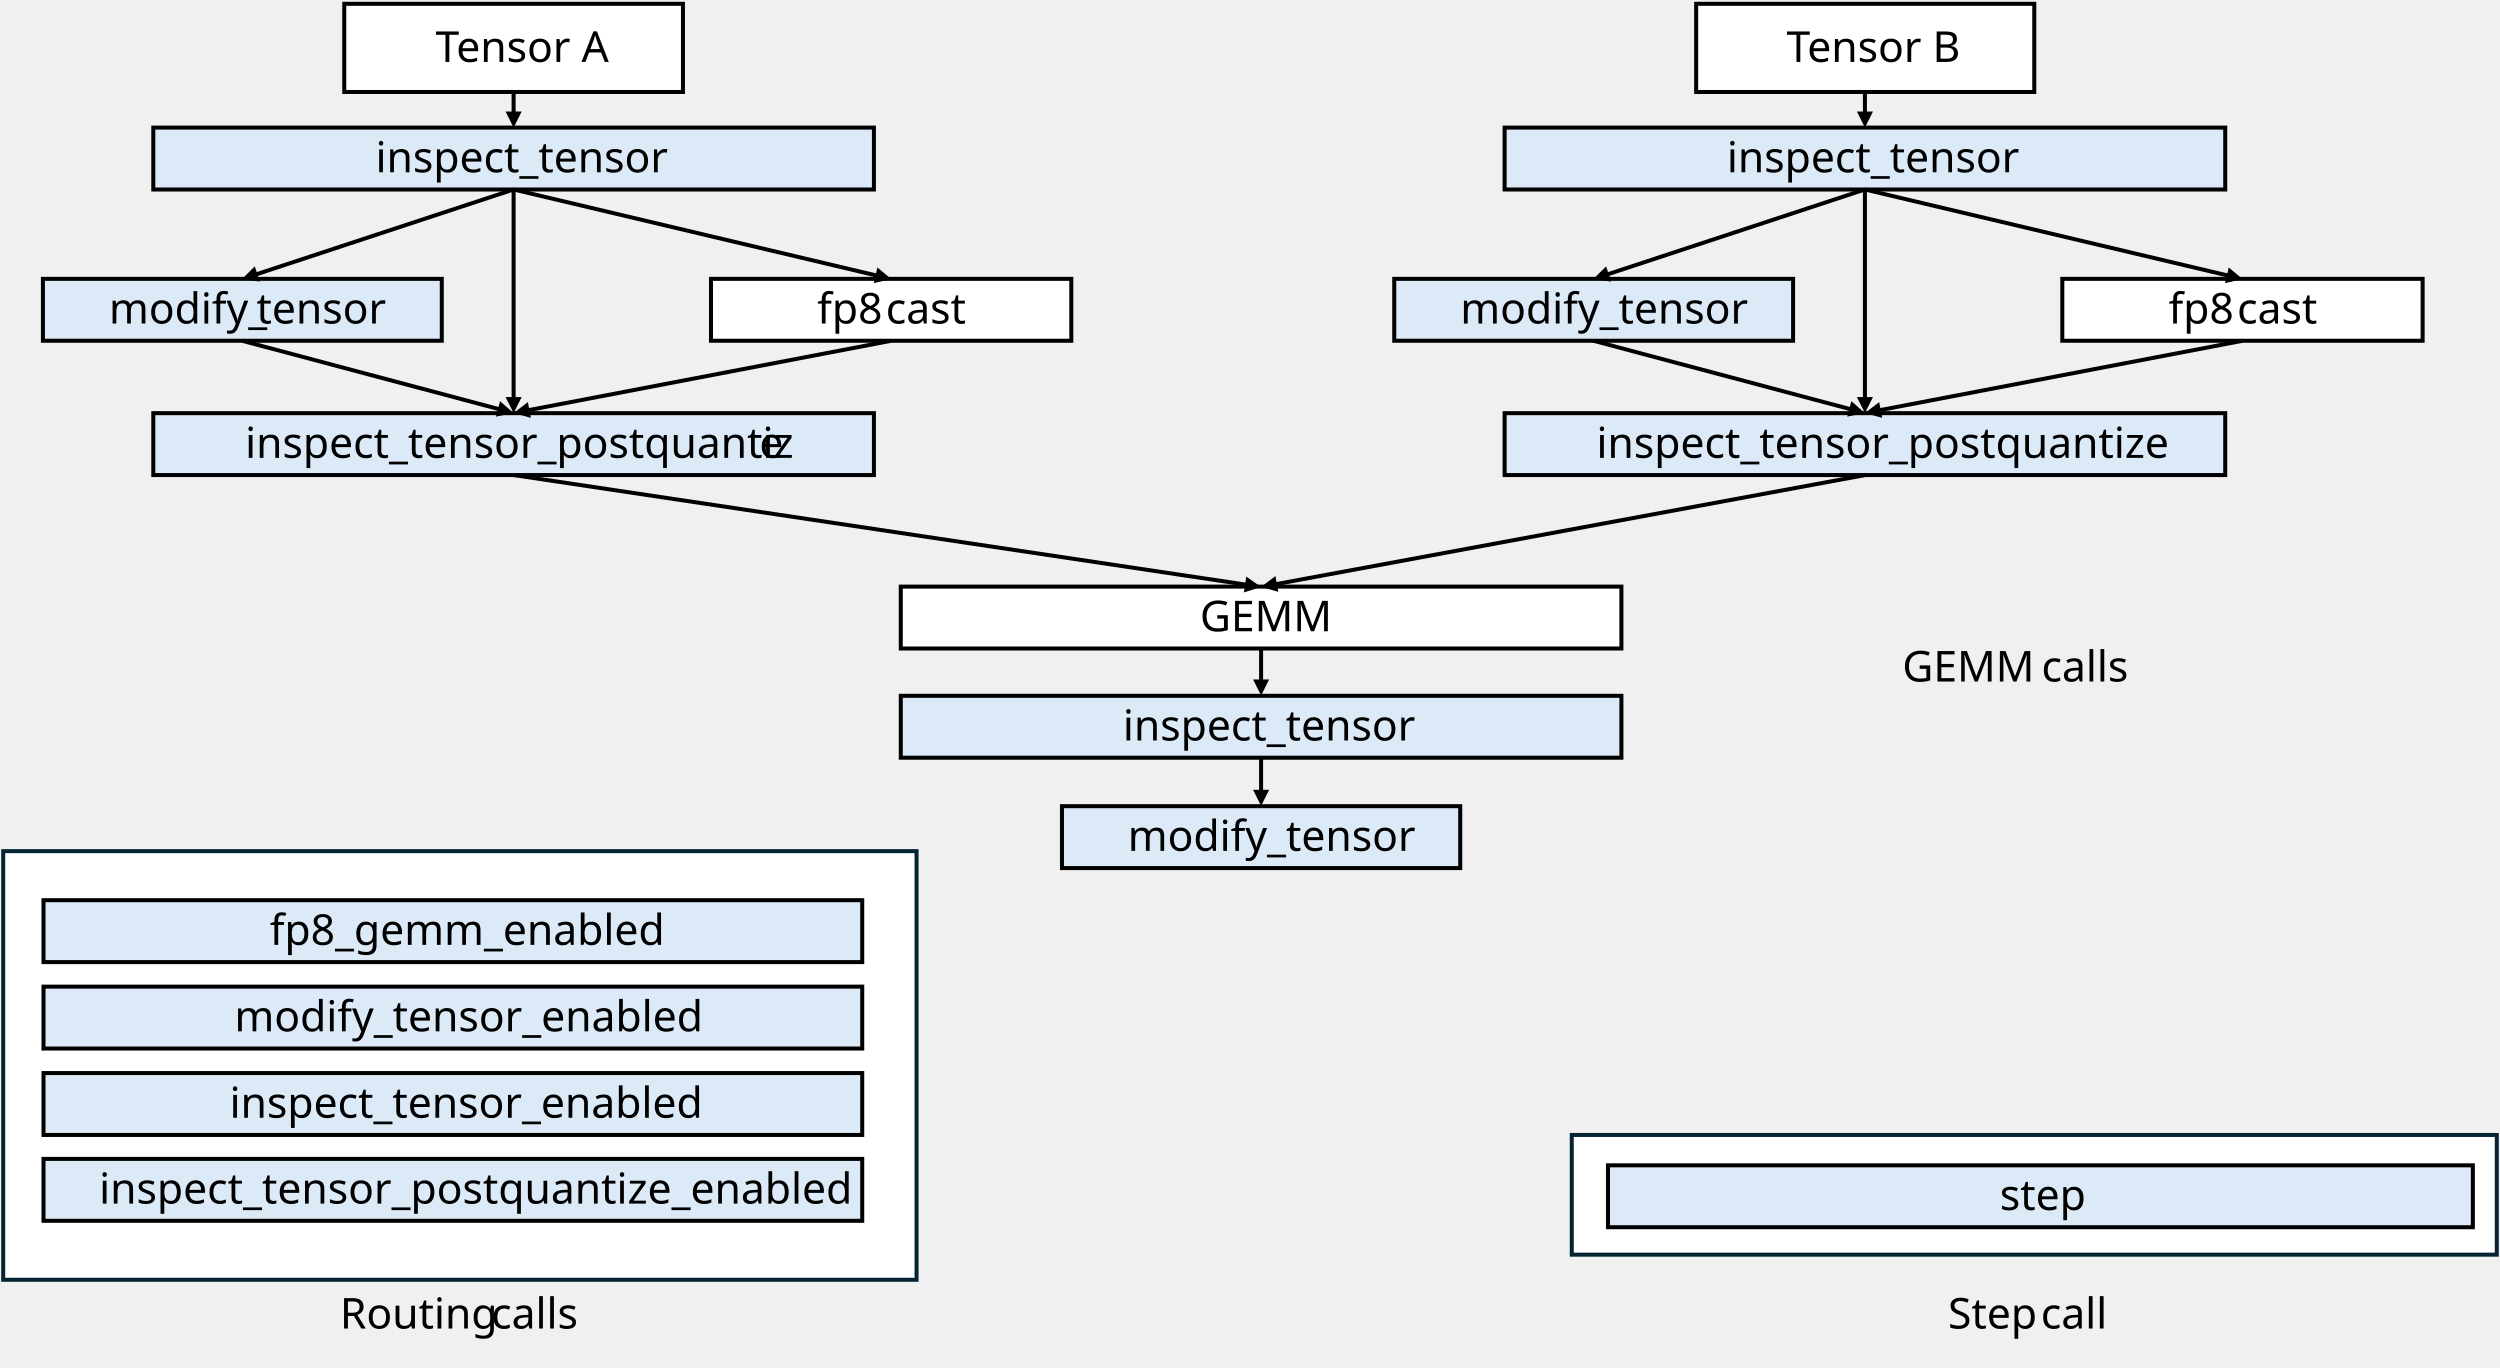
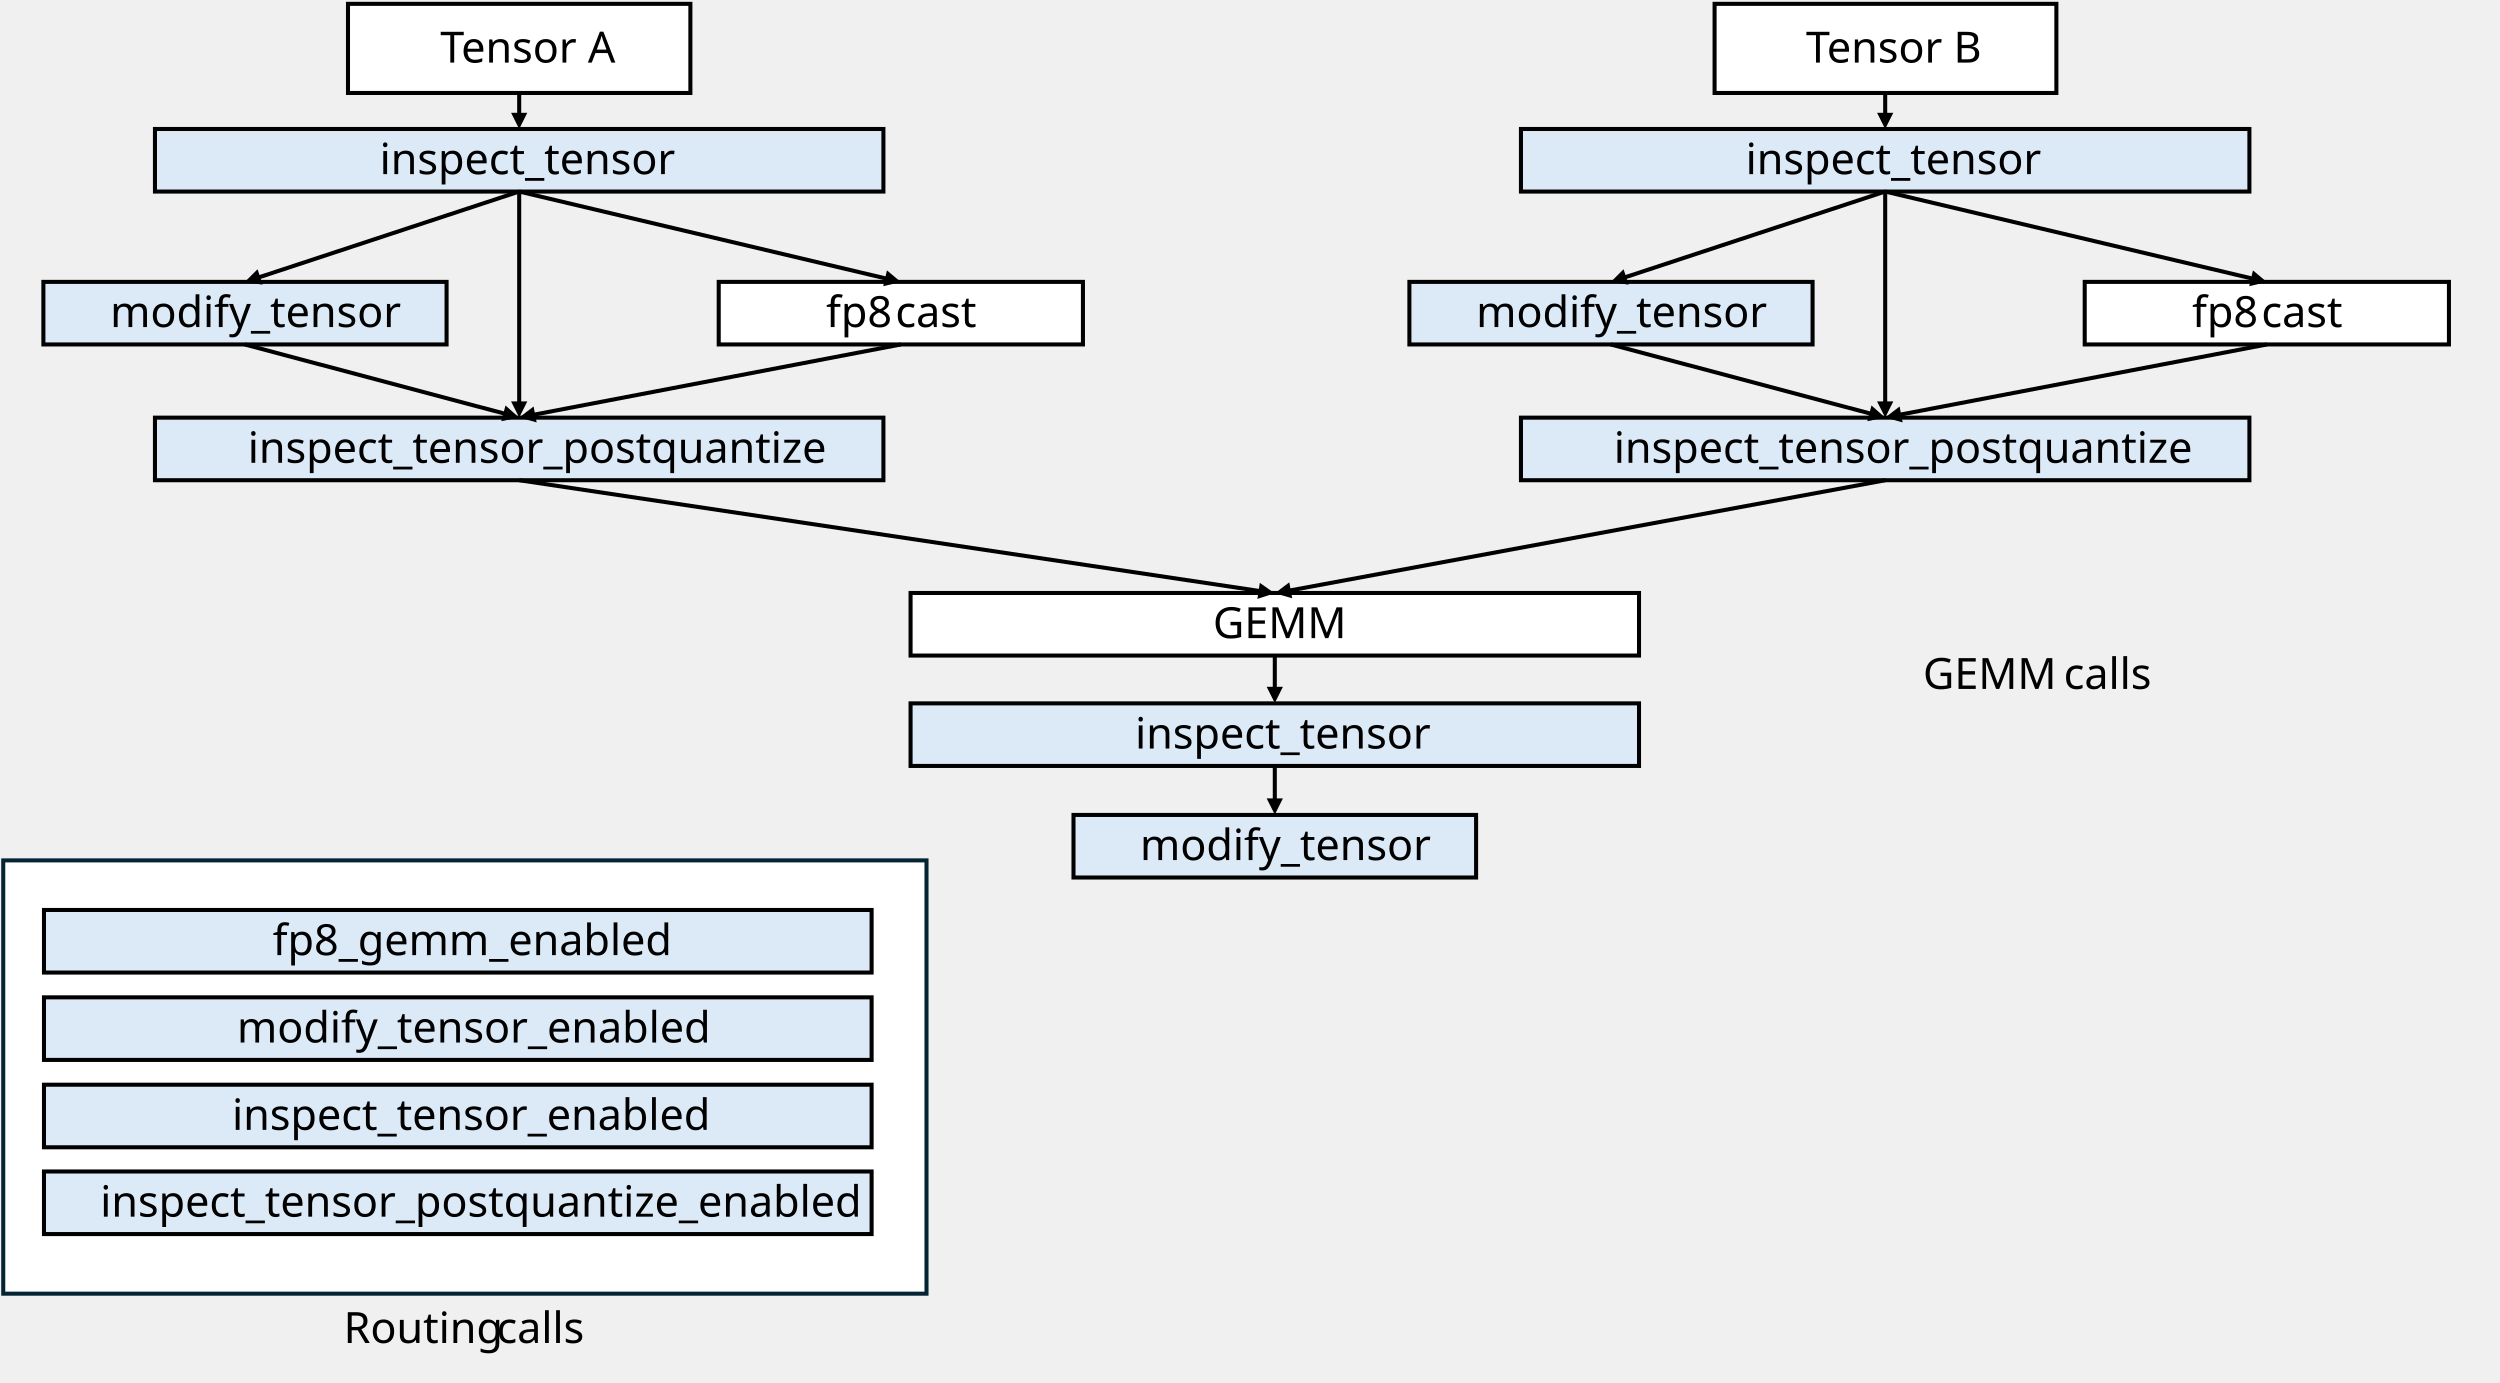
- <svg xmlns="http://www.w3.org/2000/svg" width="4281" height="2342" xml:space="preserve" overflow="hidden">
+ <svg xmlns="http://www.w3.org/2000/svg" width="4235" height="2342" xml:space="preserve" overflow="hidden">
  <g transform="translate(-41 -119)">
    <g>
-       <rect x="2732.5" y="2062.5" width="1584" height="205" stroke="#042433" stroke-width="6.875" stroke-linecap="butt" stroke-linejoin="miter" stroke-miterlimit="8" stroke-opacity="1" fill="#FFFFFF" fill-opacity="1" />
      <rect x="46.5" y="1576.5" width="1564" height="734" stroke="#042433" stroke-width="6.875" stroke-linecap="butt" stroke-linejoin="miter" stroke-miterlimit="8" stroke-opacity="1" fill="#FFFFFF" fill-opacity="1" />
      <rect x="630.5" y="125.5" width="580" height="151" stroke="#000000" stroke-width="6.875" stroke-linecap="butt" stroke-linejoin="miter" stroke-miterlimit="8" stroke-opacity="1" fill="#FFFFFF" fill-opacity="1" />
      <text fill="#000000" fill-opacity="1" font-family="Aptos,Aptos_MSFontService,sans-serif" font-style="normal" font-variant="normal" font-weight="400" font-stretch="normal" font-size="73" text-anchor="start" direction="ltr" writing-mode="lr-tb" unicode-bidi="normal" text-decoration="none" transform="matrix(1 0 0 1 786.823 225)">Tensor A</text>
      <rect x="303.5" y="337.5" width="1234" height="106" stroke="#000000" stroke-width="6.875" stroke-linecap="butt" stroke-linejoin="miter" stroke-miterlimit="8" stroke-opacity="1" fill="#DCEAF7" fill-opacity="1" />
      <text fill="#000000" fill-opacity="1" font-family="Aptos,Aptos_MSFontService,sans-serif" font-style="normal" font-variant="normal" font-weight="400" font-stretch="normal" font-size="73" text-anchor="start" direction="ltr" writing-mode="lr-tb" unicode-bidi="normal" text-decoration="none" transform="matrix(1 0 0 1 684.099 414)">inspect_tensor</text>
      <rect x="1258.5" y="596.5" width="617" height="106" stroke="#000000" stroke-width="6.875" stroke-linecap="butt" stroke-linejoin="miter" stroke-miterlimit="8" stroke-opacity="1" fill="#FFFFFF" fill-opacity="1" />
      <text fill="#000000" fill-opacity="1" font-family="Aptos,Aptos_MSFontService,sans-serif" font-style="normal" font-variant="normal" font-weight="400" font-stretch="normal" font-size="73" text-anchor="start" direction="ltr" writing-mode="lr-tb" unicode-bidi="normal" text-decoration="none" transform="matrix(1 0 0 1 1440.36 673)">fp8 </text>
      <text fill="#000000" fill-opacity="1" font-family="Aptos,Aptos_MSFontService,sans-serif" font-style="normal" font-variant="normal" font-weight="400" font-stretch="normal" font-size="73" text-anchor="start" direction="ltr" writing-mode="lr-tb" unicode-bidi="normal" text-decoration="none" transform="matrix(1 0 0 1 1557.81 673)">cast</text>
      <rect x="114.5" y="596.5" width="683" height="106" stroke="#000000" stroke-width="6.875" stroke-linecap="butt" stroke-linejoin="miter" stroke-miterlimit="8" stroke-opacity="1" fill="#DCEAF7" fill-opacity="1" />
-       <text fill="#000000" fill-opacity="1" font-family="Aptos,Aptos_MSFontService,sans-serif" font-style="normal" font-variant="normal" font-weight="400" font-stretch="normal" font-size="73" text-anchor="start" direction="ltr" writing-mode="lr-tb" unicode-bidi="normal" text-decoration="none" transform="matrix(1 0 0 1 227.611 673)">modify_</text>
-       <text fill="#000000" fill-opacity="1" font-family="Aptos,Aptos_MSFontService,sans-serif" font-style="normal" font-variant="normal" font-weight="400" font-stretch="normal" font-size="73" text-anchor="start" direction="ltr" writing-mode="lr-tb" unicode-bidi="normal" text-decoration="none" transform="matrix(1 0 0 1 480.222 673)">tensor</text>
+       <text fill="#000000" fill-opacity="1" font-family="Aptos,Aptos_MSFontService,sans-serif" font-style="normal" font-variant="normal" font-weight="400" font-stretch="normal" font-size="73" text-anchor="start" direction="ltr" writing-mode="lr-tb" unicode-bidi="normal" text-decoration="none" transform="matrix(1 0 0 1 227.611 673)">modify_tensor</text>
      <rect x="303.5" y="826.5" width="1234" height="106" stroke="#000000" stroke-width="6.875" stroke-linecap="butt" stroke-linejoin="miter" stroke-miterlimit="8" stroke-opacity="1" fill="#DCEAF7" fill-opacity="1" />
-       <text fill="#000000" fill-opacity="1" font-family="Aptos,Aptos_MSFontService,sans-serif" font-style="normal" font-variant="normal" font-weight="400" font-stretch="normal" font-size="73" text-anchor="start" direction="ltr" writing-mode="lr-tb" unicode-bidi="normal" text-decoration="none" transform="matrix(1 0 0 1 460.753 903)">inspect_tensor_postquantiz</text>
-       <text fill="#000000" fill-opacity="1" font-family="Aptos,Aptos_MSFontService,sans-serif" font-style="normal" font-variant="normal" font-weight="400" font-stretch="normal" font-size="73" text-anchor="start" direction="ltr" writing-mode="lr-tb" unicode-bidi="normal" text-decoration="none" transform="matrix(1 0 0 1 1341.35 903)">e</text>
+       <text fill="#000000" fill-opacity="1" font-family="Aptos,Aptos_MSFontService,sans-serif" font-style="normal" font-variant="normal" font-weight="400" font-stretch="normal" font-size="73" text-anchor="start" direction="ltr" writing-mode="lr-tb" unicode-bidi="normal" text-decoration="none" transform="matrix(1 0 0 1 460.753 903)">inspect_tensor_postquantize</text>
      <rect x="1583.5" y="1123.5" width="1234" height="106" stroke="#000000" stroke-width="6.875" stroke-linecap="butt" stroke-linejoin="miter" stroke-miterlimit="8" stroke-opacity="1" fill="#FFFFFF" fill-opacity="1" />
      <text fill="#000000" fill-opacity="1" font-family="Aptos,Aptos_MSFontService,sans-serif" font-style="normal" font-variant="normal" font-weight="400" font-stretch="normal" font-size="73" text-anchor="start" direction="ltr" writing-mode="lr-tb" unicode-bidi="normal" text-decoration="none" transform="matrix(1 0 0 1 2095.73 1200)">GEMM</text>
      <rect x="1583.5" y="1310.5" width="1234" height="106" stroke="#000000" stroke-width="6.875" stroke-linecap="butt" stroke-linejoin="miter" stroke-miterlimit="8" stroke-opacity="1" fill="#DCEAF7" fill-opacity="1" />
      <text fill="#000000" fill-opacity="1" font-family="Aptos,Aptos_MSFontService,sans-serif" font-style="normal" font-variant="normal" font-weight="400" font-stretch="normal" font-size="73" text-anchor="start" direction="ltr" writing-mode="lr-tb" unicode-bidi="normal" text-decoration="none" transform="matrix(1 0 0 1 1963.85 1387)">inspect_tensor</text>
      <rect x="1859.5" y="1499.5" width="682" height="106" stroke="#000000" stroke-width="6.875" stroke-linecap="butt" stroke-linejoin="miter" stroke-miterlimit="8" stroke-opacity="1" fill="#DCEAF7" fill-opacity="1" />
      <text fill="#000000" fill-opacity="1" font-family="Aptos,Aptos_MSFontService,sans-serif" font-style="normal" font-variant="normal" font-weight="400" font-stretch="normal" font-size="73" text-anchor="start" direction="ltr" writing-mode="lr-tb" unicode-bidi="normal" text-decoration="none" transform="matrix(1 0 0 1 1972.18 1576)">modify_tensor</text>
      <rect x="115.5" y="1956.5" width="1402" height="106" stroke="#000000" stroke-width="6.875" stroke-linecap="butt" stroke-linejoin="miter" stroke-miterlimit="8" stroke-opacity="1" fill="#DCEAF7" fill-opacity="1" />
      <text fill="#000000" fill-opacity="1" font-family="Aptos,Aptos_MSFontService,sans-serif" font-style="normal" font-variant="normal" font-weight="400" font-stretch="normal" font-size="73" text-anchor="start" direction="ltr" writing-mode="lr-tb" unicode-bidi="normal" text-decoration="none" transform="matrix(1 0 0 1 434.13 2033)">inspect_tensor_enabled</text>
      <rect x="115.5" y="2103.5" width="1402" height="106" stroke="#000000" stroke-width="6.875" stroke-linecap="butt" stroke-linejoin="miter" stroke-miterlimit="8" stroke-opacity="1" fill="#DCEAF7" fill-opacity="1" />
      <text fill="#000000" fill-opacity="1" font-family="Aptos,Aptos_MSFontService,sans-serif" font-style="normal" font-variant="normal" font-weight="400" font-stretch="normal" font-size="73" text-anchor="start" direction="ltr" writing-mode="lr-tb" unicode-bidi="normal" text-decoration="none" transform="matrix(1 0 0 1 210.785 2180)">inspect_tensor_postquantize_enabled</text>
      <rect x="115.5" y="1660.5" width="1402" height="106" stroke="#000000" stroke-width="6.875" stroke-linecap="butt" stroke-linejoin="miter" stroke-miterlimit="8" stroke-opacity="1" fill="#DCEAF7" fill-opacity="1" />
      <text fill="#000000" fill-opacity="1" font-family="Aptos,Aptos_MSFontService,sans-serif" font-style="normal" font-variant="normal" font-weight="400" font-stretch="normal" font-size="73" text-anchor="start" direction="ltr" writing-mode="lr-tb" unicode-bidi="normal" text-decoration="none" transform="matrix(1 0 0 1 502.961 1737)">fp8_gemm_enabled</text>
      <rect x="115.5" y="1808.5" width="1402" height="106" stroke="#000000" stroke-width="6.875" stroke-linecap="butt" stroke-linejoin="miter" stroke-miterlimit="8" stroke-opacity="1" fill="#DCEAF7" fill-opacity="1" />
      <text fill="#000000" fill-opacity="1" font-family="Aptos,Aptos_MSFontService,sans-serif" font-style="normal" font-variant="normal" font-weight="400" font-stretch="normal" font-size="73" text-anchor="start" direction="ltr" writing-mode="lr-tb" unicode-bidi="normal" text-decoration="none" transform="matrix(1 0 0 1 442.461 1885)">modify_tensor_enabled</text>
-       <rect x="2794.5" y="2114.5" width="1481" height="106" stroke="#000000" stroke-width="6.875" stroke-linecap="butt" stroke-linejoin="miter" stroke-miterlimit="8" stroke-opacity="1" fill="#DCEAF7" fill-opacity="1" />
-       <text fill="#000000" fill-opacity="1" font-family="Aptos,Aptos_MSFontService,sans-serif" font-style="normal" font-variant="normal" font-weight="400" font-stretch="normal" font-size="73" text-anchor="start" direction="ltr" writing-mode="lr-tb" unicode-bidi="normal" text-decoration="none" transform="matrix(1 0 0 1 3465.5 2191)">step</text>
      <path d="M1.076-3.265 444.129 142.822 441.977 149.351-1.076 3.265ZM443.006 131.593 464.817 153.263 434.395 157.71Z" fill="#000000" fill-rule="nonzero" fill-opacity="1" transform="matrix(-1 0 0 1 920.317 443.5)" />
      <path d="M921.293 440.155 1545.58 588.133 1543.99 594.822 919.707 446.845ZM1543.5 577.041 1567.09 596.763 1537.16 603.8Z" fill="#000000" fill-rule="nonzero" fill-opacity="1" />
      <path d="M923.938 443.5 923.938 803.572 917.063 803.572 917.063 443.5ZM934.25 798.988 920.5 826.488 906.75 798.988Z" fill="#000000" fill-rule="nonzero" fill-opacity="1" />
      <path d="M456.384 699.178 899.056 817.032 897.288 823.676 454.616 705.822ZM897.281 805.888 920.317 826.25 890.206 832.462Z" fill="#000000" fill-rule="nonzero" fill-opacity="1" />
      <path d="M0.646-3.376 624.723 116.066 623.431 122.818-0.646 3.376ZM622.16 105.076 646.585 123.75 616.991 132.085Z" fill="#000000" fill-rule="nonzero" fill-opacity="1" transform="matrix(-1 0 0 1 1567.09 702.5)" />
      <rect x="2945.5" y="125.5" width="579" height="151" stroke="#000000" stroke-width="6.875" stroke-linecap="butt" stroke-linejoin="miter" stroke-miterlimit="8" stroke-opacity="1" fill="#FFFFFF" fill-opacity="1" />
      <text fill="#000000" fill-opacity="1" font-family="Aptos,Aptos_MSFontService,sans-serif" font-style="normal" font-variant="normal" font-weight="400" font-stretch="normal" font-size="73" text-anchor="start" direction="ltr" writing-mode="lr-tb" unicode-bidi="normal" text-decoration="none" transform="matrix(1 0 0 1 3100.27 225)">Tensor B</text>
      <rect x="2617.5" y="337.5" width="1234" height="106" stroke="#000000" stroke-width="6.875" stroke-linecap="butt" stroke-linejoin="miter" stroke-miterlimit="8" stroke-opacity="1" fill="#DCEAF7" fill-opacity="1" />
      <text fill="#000000" fill-opacity="1" font-family="Aptos,Aptos_MSFontService,sans-serif" font-style="normal" font-variant="normal" font-weight="400" font-stretch="normal" font-size="73" text-anchor="start" direction="ltr" writing-mode="lr-tb" unicode-bidi="normal" text-decoration="none" transform="matrix(1 0 0 1 2998.12 414)">inspect_tensor</text>
      <rect x="3572.5" y="596.5" width="617" height="106" stroke="#000000" stroke-width="6.875" stroke-linecap="butt" stroke-linejoin="miter" stroke-miterlimit="8" stroke-opacity="1" fill="#FFFFFF" fill-opacity="1" />
      <text fill="#000000" fill-opacity="1" font-family="Aptos,Aptos_MSFontService,sans-serif" font-style="normal" font-variant="normal" font-weight="400" font-stretch="normal" font-size="73" text-anchor="start" direction="ltr" writing-mode="lr-tb" unicode-bidi="normal" text-decoration="none" transform="matrix(1 0 0 1 3754.39 673)">fp8 </text>
      <text fill="#000000" fill-opacity="1" font-family="Aptos,Aptos_MSFontService,sans-serif" font-style="normal" font-variant="normal" font-weight="400" font-stretch="normal" font-size="73" text-anchor="start" direction="ltr" writing-mode="lr-tb" unicode-bidi="normal" text-decoration="none" transform="matrix(1 0 0 1 3871.84 673)">cast</text>
      <rect x="2428.5" y="596.5" width="683" height="106" stroke="#000000" stroke-width="6.875" stroke-linecap="butt" stroke-linejoin="miter" stroke-miterlimit="8" stroke-opacity="1" fill="#DCEAF7" fill-opacity="1" />
      <text fill="#000000" fill-opacity="1" font-family="Aptos,Aptos_MSFontService,sans-serif" font-style="normal" font-variant="normal" font-weight="400" font-stretch="normal" font-size="73" text-anchor="start" direction="ltr" writing-mode="lr-tb" unicode-bidi="normal" text-decoration="none" transform="matrix(1 0 0 1 2541.64 673)">modify_tensor</text>
      <rect x="2617.5" y="826.5" width="1234" height="106" stroke="#000000" stroke-width="6.875" stroke-linecap="butt" stroke-linejoin="miter" stroke-miterlimit="8" stroke-opacity="1" fill="#DCEAF7" fill-opacity="1" />
      <text fill="#000000" fill-opacity="1" font-family="Aptos,Aptos_MSFontService,sans-serif" font-style="normal" font-variant="normal" font-weight="400" font-stretch="normal" font-size="73" text-anchor="start" direction="ltr" writing-mode="lr-tb" unicode-bidi="normal" text-decoration="none" transform="matrix(1 0 0 1 2774.78 903)">inspect_tensor_postquantize</text>
      <path d="M1.076-3.265 444.129 142.822 441.976 149.351-1.076 3.265ZM443.006 131.593 464.817 153.263 434.394 157.71Z" fill="#000000" fill-rule="nonzero" fill-opacity="1" transform="matrix(-1 0 0 1 3234.32 443.5)" />
      <path d="M3235.29 440.155 3859.58 588.133 3857.99 594.822 3233.71 446.845ZM3857.5 577.041 3881.09 596.763 3851.16 603.8Z" fill="#000000" fill-rule="nonzero" fill-opacity="1" />
      <path d="M3237.94 443.5 3237.94 803.572 3231.06 803.572 3231.06 443.5ZM3248.25 798.988 3234.5 826.488 3220.75 798.988Z" fill="#000000" fill-rule="nonzero" fill-opacity="1" />
      <path d="M2770.38 699.178 3213.06 817.032 3211.29 823.676 2768.62 705.822ZM3211.28 805.888 3234.32 826.25 3204.21 832.462Z" fill="#000000" fill-rule="nonzero" fill-opacity="1" />
      <path d="M0.646-3.376 624.723 116.066 623.431 122.818-0.646 3.376ZM622.16 105.076 646.585 123.75 616.991 132.085Z" fill="#000000" fill-rule="nonzero" fill-opacity="1" transform="matrix(-1 0 0 1 3881.09 702.5)" />
      <path d="M921.009 929.1 2178.11 1117.2 2177.09 1124 919.991 935.9ZM2175.09 1106.33 2200.26 1123.99 2171.02 1133.52Z" fill="#000000" fill-rule="nonzero" fill-opacity="1" />
      <path d="M0.626-3.38 1012.36 183.941 1011.11 190.702-0.626 3.38ZM1009.73 172.967 1034.27 191.493 1004.72 200.007Z" fill="#000000" fill-rule="nonzero" fill-opacity="1" transform="matrix(-1 0 0 1 3234.77 932.5)" />
      <path d="M3.438-1.54131e-05 3.438 57.571-3.437 57.571-3.438 1.54131e-05ZM13.75 52.988 0 80.488-13.75 52.988Z" fill="#000000" fill-rule="nonzero" fill-opacity="1" transform="matrix(-1 0 0 1 2200.5 1229.5)" />
      <path d="M3.438-1.54131e-05 3.438 57.571-3.437 57.571-3.438 1.54131e-05ZM13.75 52.988 0 80.488-13.75 52.988Z" fill="#000000" fill-rule="nonzero" fill-opacity="1" transform="matrix(-1 0 0 1 2200.5 1418.5)" />
      <text fill="#000000" fill-opacity="1" font-family="Aptos,Aptos_MSFontService,sans-serif" font-style="normal" font-variant="normal" font-weight="400" font-stretch="normal" font-size="73" text-anchor="start" direction="ltr" writing-mode="lr-tb" unicode-bidi="normal" text-decoration="none" transform="matrix(1 0 0 1 623.083 2394)">Routing </text>
      <text fill="#000000" fill-opacity="1" font-family="Aptos,Aptos_MSFontService,sans-serif" font-style="normal" font-variant="normal" font-weight="400" font-stretch="normal" font-size="73" text-anchor="start" direction="ltr" writing-mode="lr-tb" unicode-bidi="normal" text-decoration="none" transform="matrix(1 0 0 1 882.041 2394)">calls</text>
-       <text fill="#000000" fill-opacity="1" font-family="Aptos,Aptos_MSFontService,sans-serif" font-style="normal" font-variant="normal" font-weight="400" font-stretch="normal" font-size="73" text-anchor="start" direction="ltr" writing-mode="lr-tb" unicode-bidi="normal" text-decoration="none" transform="matrix(1 0 0 1 3376.81 2394)">Step </text>
-       <text fill="#000000" fill-opacity="1" font-family="Aptos,Aptos_MSFontService,sans-serif" font-style="normal" font-variant="normal" font-weight="400" font-stretch="normal" font-size="73" text-anchor="start" direction="ltr" writing-mode="lr-tb" unicode-bidi="normal" text-decoration="none" transform="matrix(1 0 0 1 3535.72 2394)">call</text>
      <text fill="#000000" fill-opacity="1" font-family="Aptos,Aptos_MSFontService,sans-serif" font-style="normal" font-variant="normal" font-weight="400" font-stretch="normal" font-size="73" text-anchor="start" direction="ltr" writing-mode="lr-tb" unicode-bidi="normal" text-decoration="none" transform="matrix(1 0 0 1 3298.55 1286)">GEMM  </text>
      <text fill="#000000" fill-opacity="1" font-family="Aptos,Aptos_MSFontService,sans-serif" font-style="normal" font-variant="normal" font-weight="400" font-stretch="normal" font-size="73" text-anchor="start" direction="ltr" writing-mode="lr-tb" unicode-bidi="normal" text-decoration="none" transform="matrix(1 0 0 1 3536.88 1286)">calls</text>
      <path d="M923.938 276.5 923.938 314.619 917.063 314.62 917.063 276.5ZM934.25 310.036 920.5 337.536 906.75 310.036Z" fill="#000000" fill-rule="nonzero" fill-opacity="1" />
      <path d="M3237.94 276.5 3237.94 314.619 3231.06 314.62 3231.06 276.5ZM3248.25 310.036 3234.5 337.536 3220.75 310.036Z" fill="#000000" fill-rule="nonzero" fill-opacity="1" />
    </g>
  </g>
</svg>
